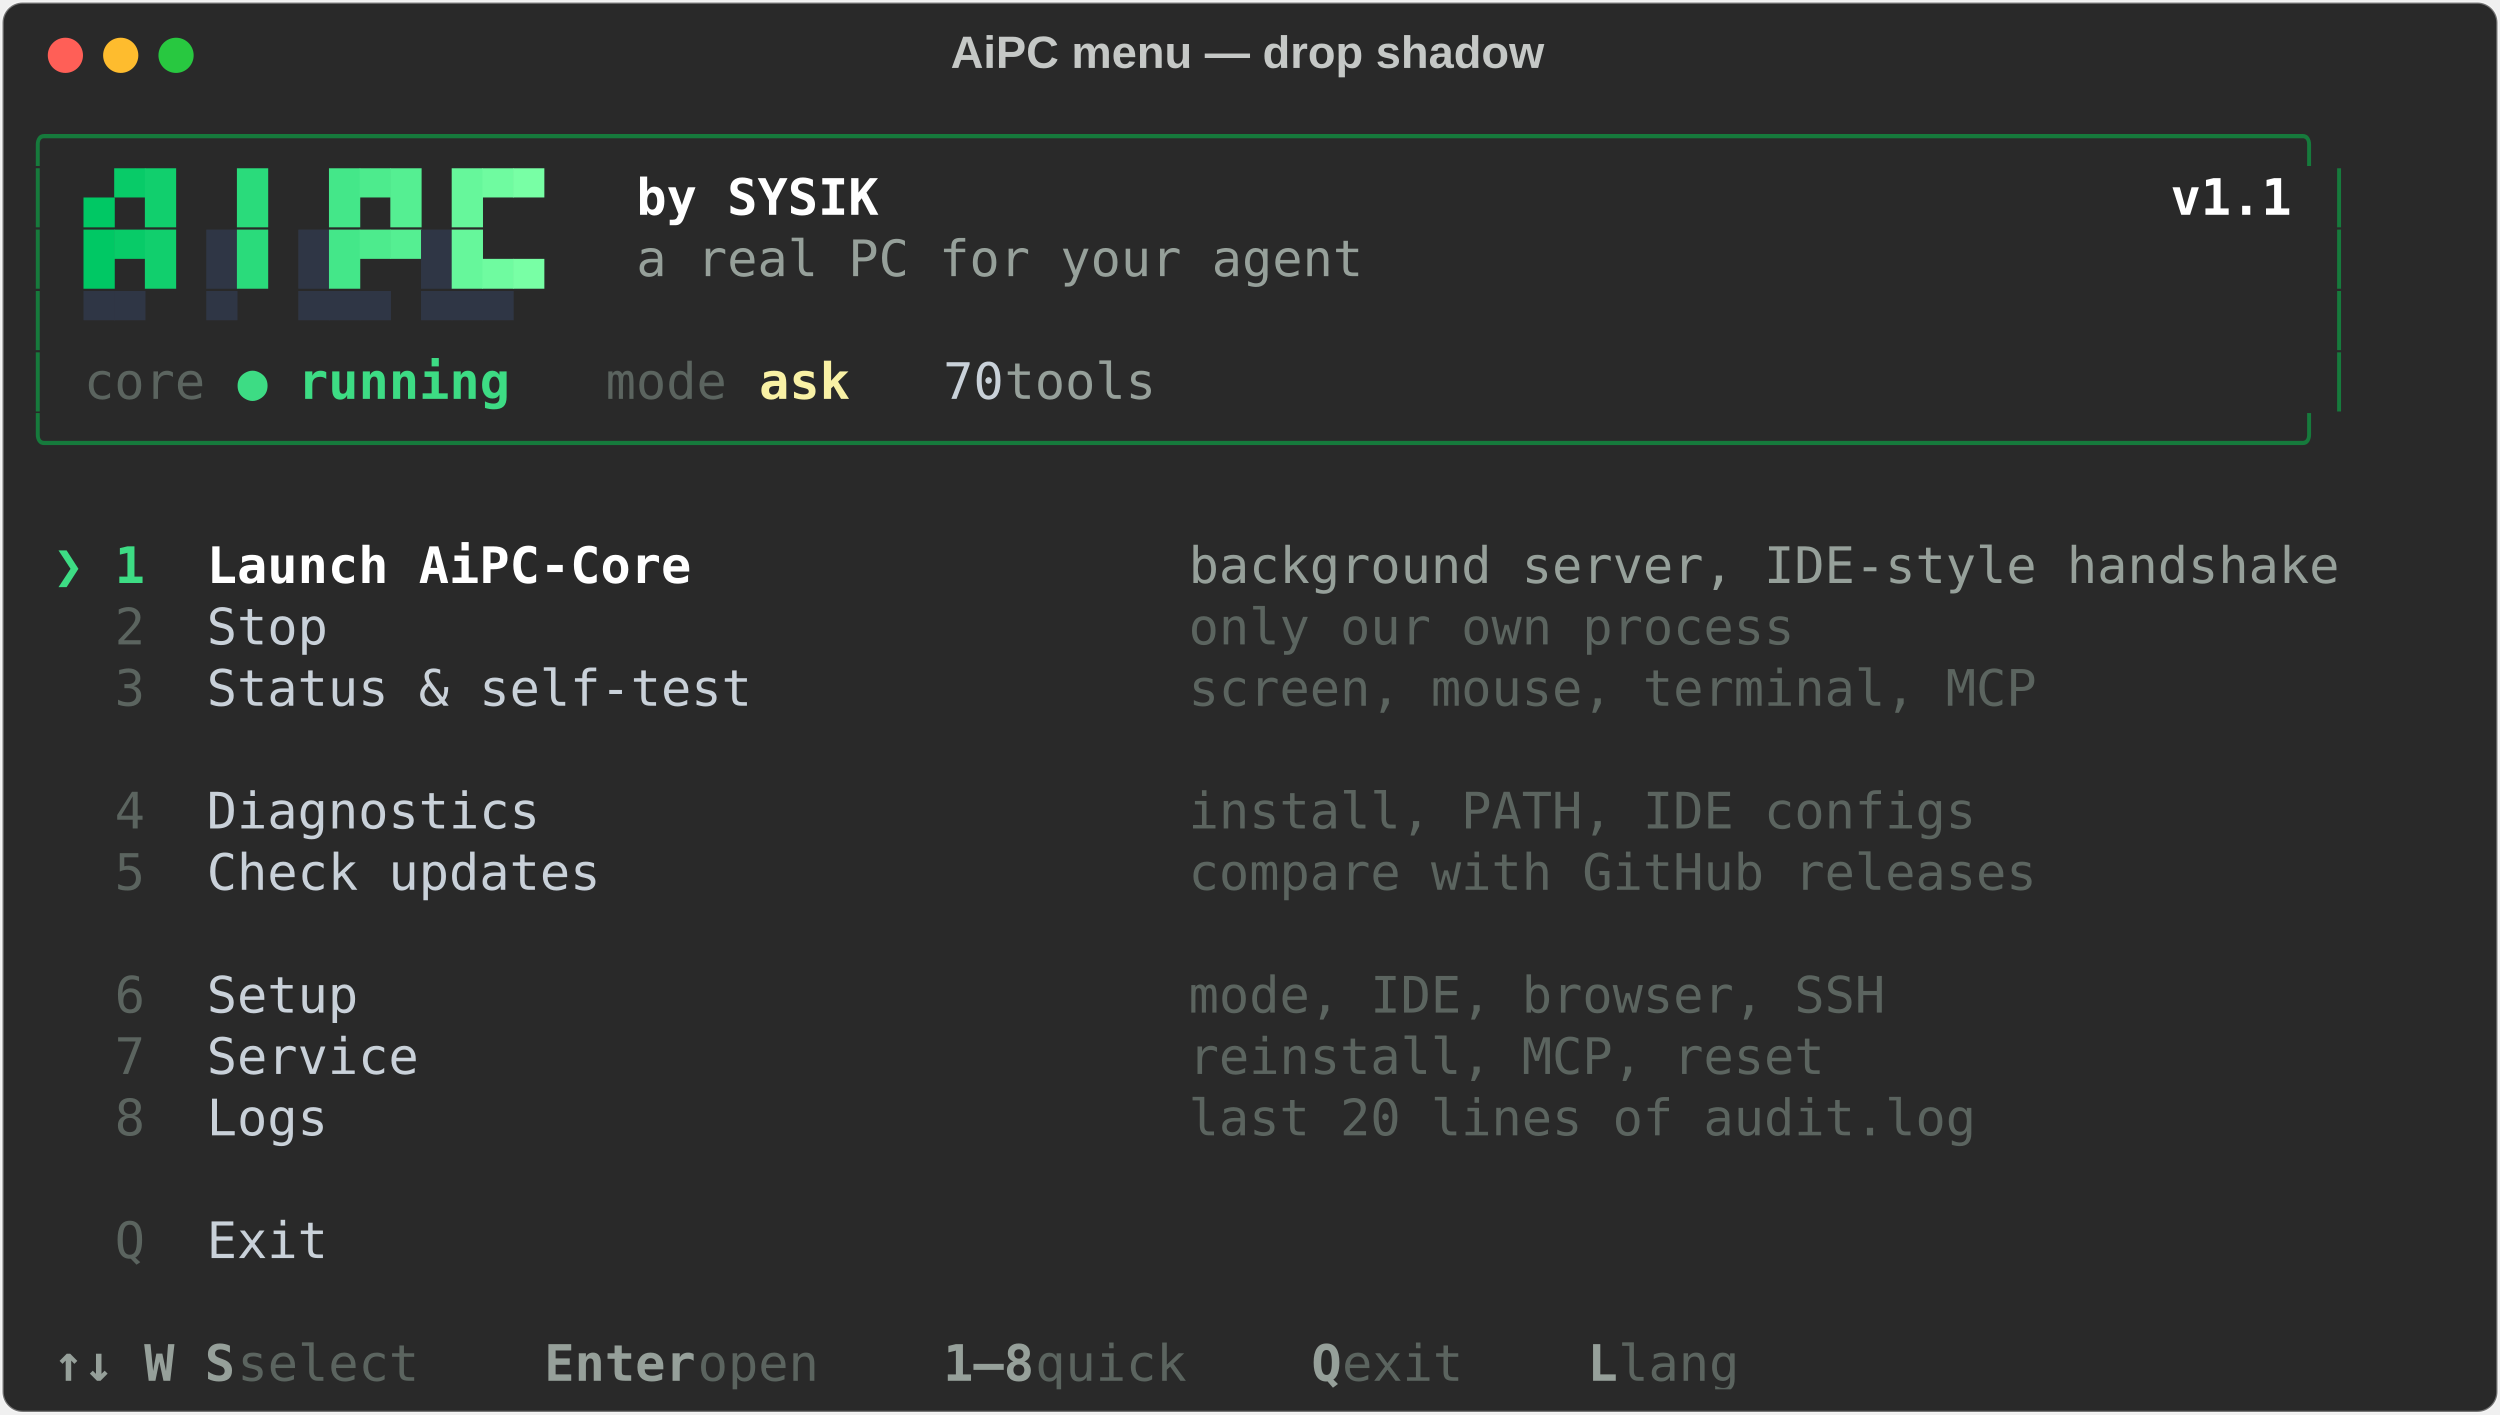
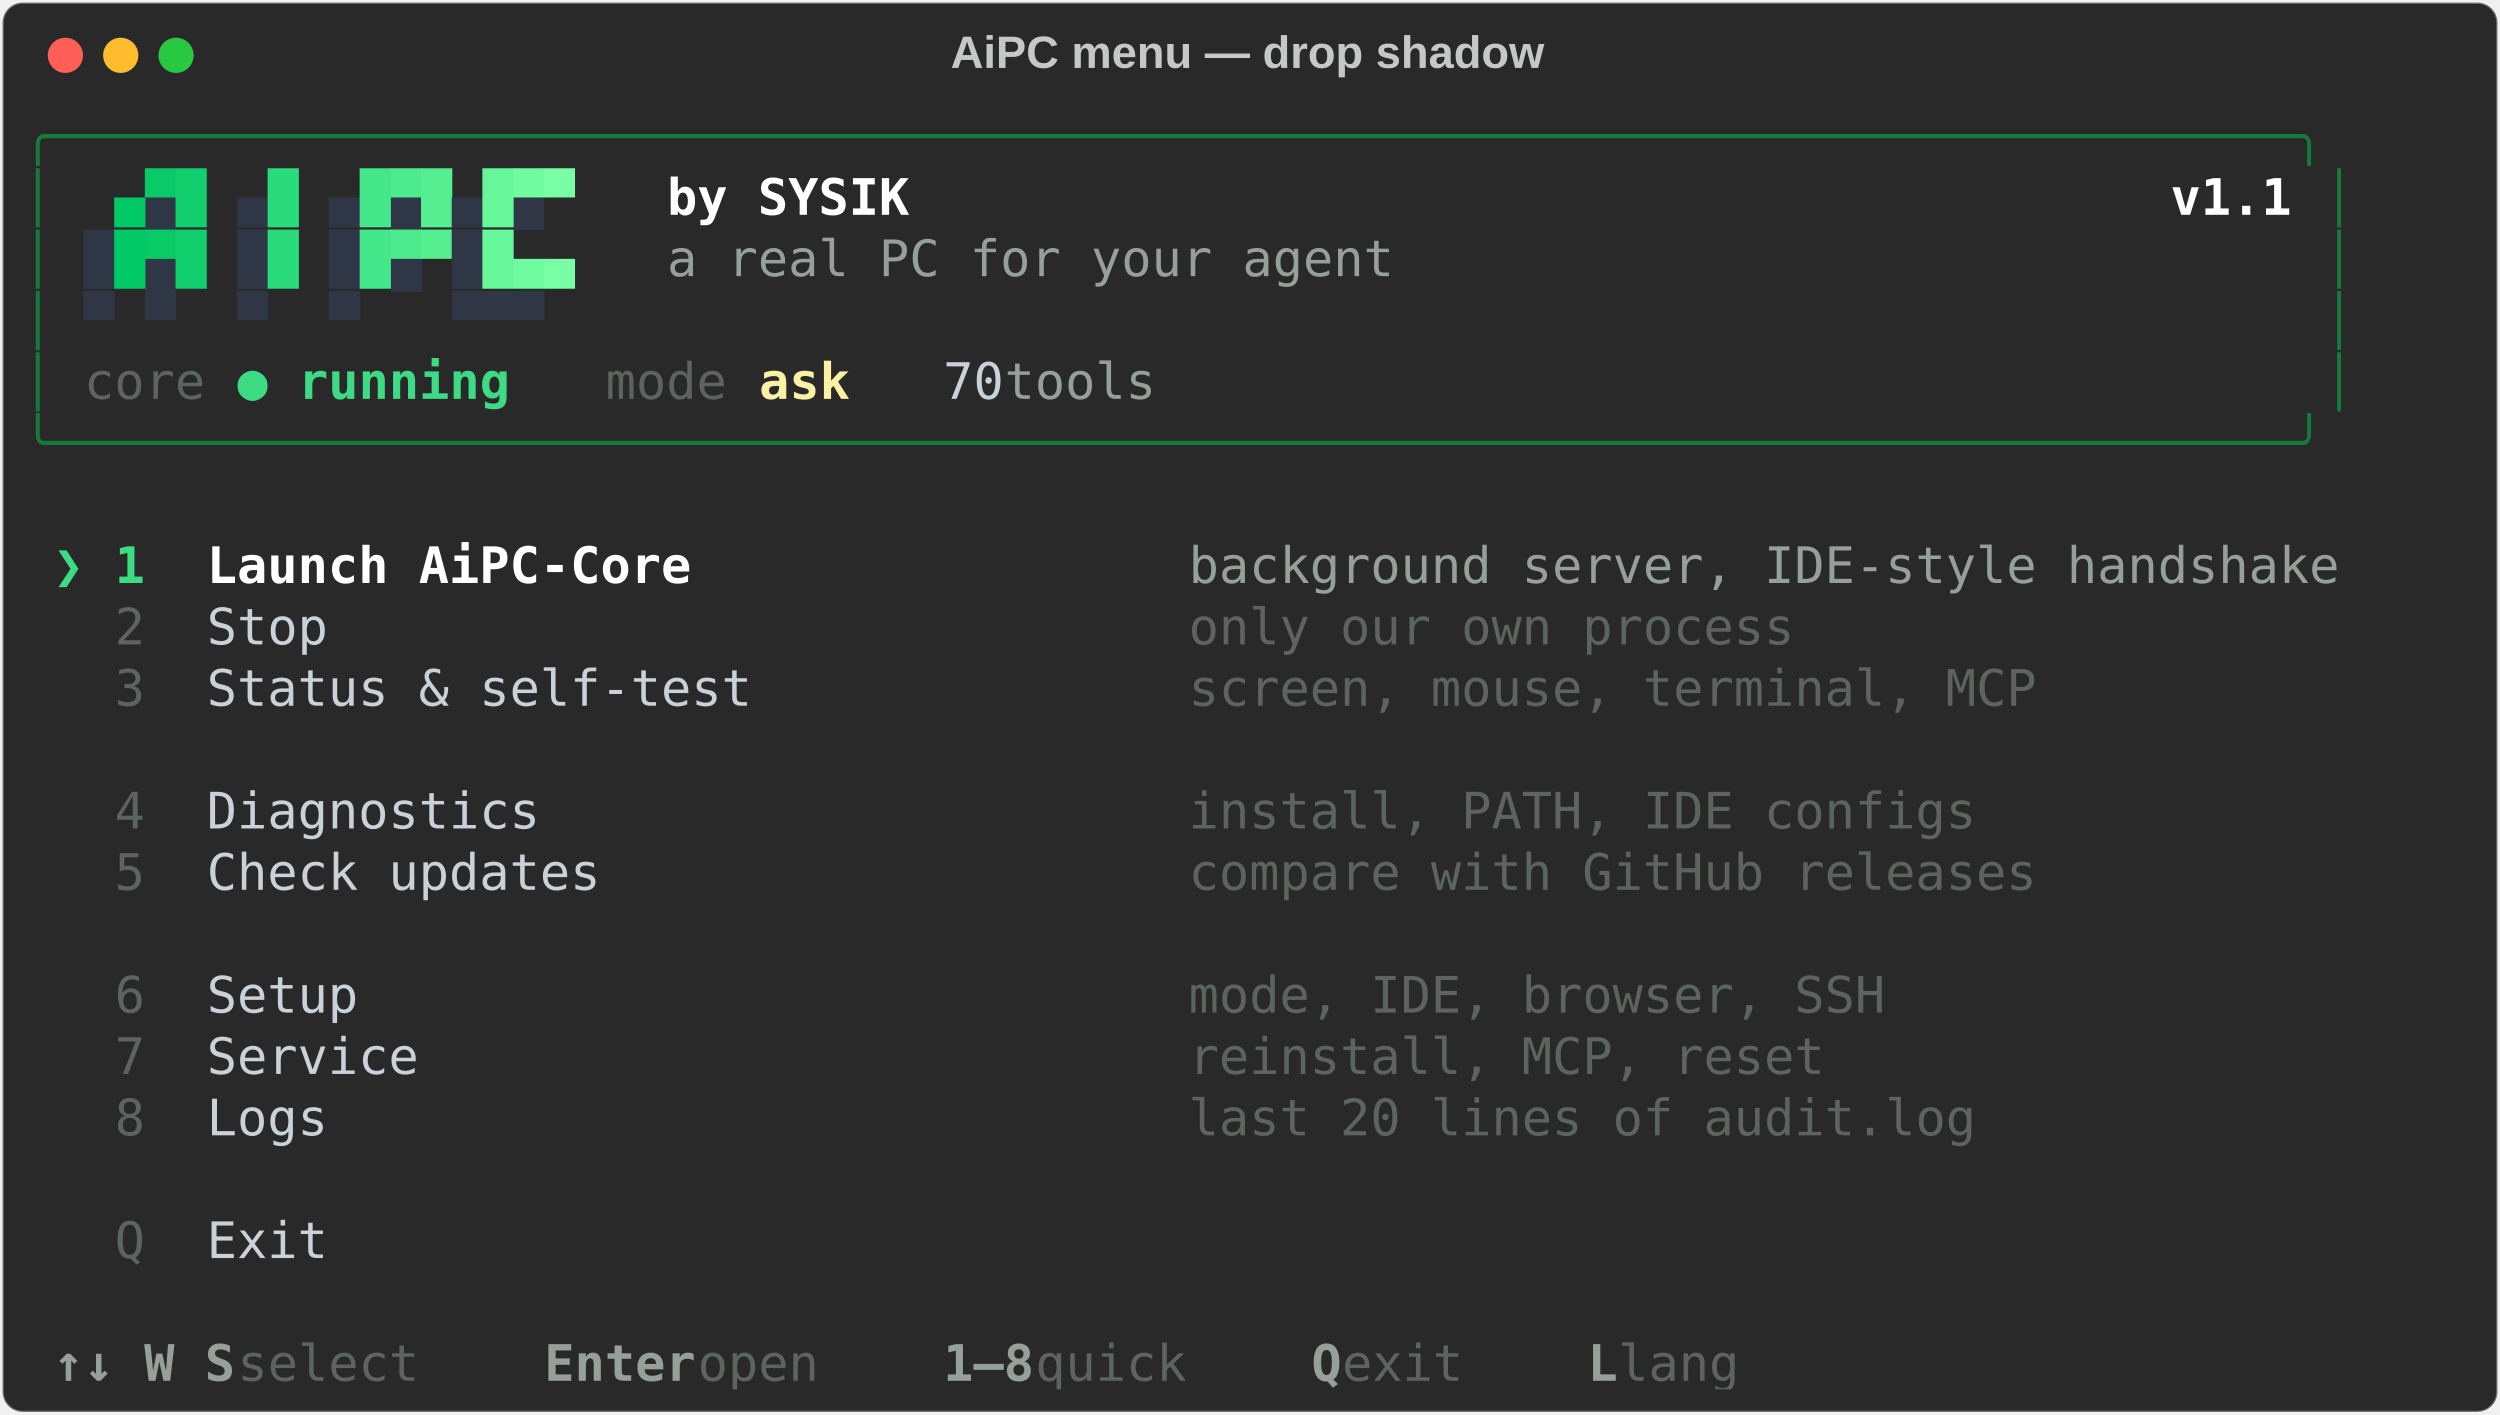
<svg xmlns="http://www.w3.org/2000/svg" class="rich-terminal" viewBox="0 0 994 562.4">
  <style>

    @font-face {
        font-family: "Fira Code";
        src: local("FiraCode-Regular"),
                url("https://cdnjs.cloudflare.com/ajax/libs/firacode/6.2.0/woff2/FiraCode-Regular.woff2") format("woff2"),
                url("https://cdnjs.cloudflare.com/ajax/libs/firacode/6.2.0/woff/FiraCode-Regular.woff") format("woff");
        font-style: normal;
        font-weight: 400;
    }
    @font-face {
        font-family: "Fira Code";
        src: local("FiraCode-Bold"),
                url("https://cdnjs.cloudflare.com/ajax/libs/firacode/6.2.0/woff2/FiraCode-Bold.woff2") format("woff2"),
                url("https://cdnjs.cloudflare.com/ajax/libs/firacode/6.2.0/woff/FiraCode-Bold.woff") format("woff");
        font-style: bold;
        font-weight: 700;
    }

-     .terminal-2446658693-matrix {
+     .terminal-1777287614-matrix {
        font-family: Fira Code, monospace;
        font-size: 20px;
        line-height: 24.4px;
        font-variant-east-asian: full-width;
    }

-     .terminal-2446658693-title {
+     .terminal-1777287614-title {
        font-size: 18px;
        font-weight: bold;
        font-family: arial;
    }

-     .terminal-2446658693-r1 { fill: #167a3c }
- .terminal-2446658693-r2 { fill: #c5c8c6 }
- .terminal-2446658693-r3 { fill: #00c864;font-weight: bold }
- .terminal-2446658693-r4 { fill: #08cb68;font-weight: bold }
- .terminal-2446658693-r5 { fill: #11cf6d;font-weight: bold }
- .terminal-2446658693-r6 { fill: #19d371;font-weight: bold }
- .terminal-2446658693-r7 { fill: #22d776;font-weight: bold }
- .terminal-2446658693-r8 { fill: #2adb7b;font-weight: bold }
- .terminal-2446658693-r9 { fill: #33df7f;font-weight: bold }
- .terminal-2446658693-r10 { fill: #3ce384;font-weight: bold }
- .terminal-2446658693-r11 { fill: #44e789;font-weight: bold }
- .terminal-2446658693-r12 { fill: #4deb8d;font-weight: bold }
- .terminal-2446658693-r13 { fill: #55ef92;font-weight: bold }
- .terminal-2446658693-r14 { fill: #5ef397;font-weight: bold }
- .terminal-2446658693-r15 { fill: #66f79b;font-weight: bold }
- .terminal-2446658693-r16 { fill: #6ffba0;font-weight: bold }
- .terminal-2446658693-r17 { fill: #78ffa5;font-weight: bold }
- .terminal-2446658693-r18 { fill: #ffffff;font-weight: bold }
- .terminal-2446658693-r19 { fill: #2f3645 }
- .terminal-2446658693-r20 { fill: #96a09a }
- .terminal-2446658693-r21 { fill: #5b645f }
- .terminal-2446658693-r22 { fill: #3ddc84;font-weight: bold }
- .terminal-2446658693-r23 { fill: #f9f1a5;font-weight: bold }
- .terminal-2446658693-r24 { fill: #c9d1d9 }
- .terminal-2446658693-r25 { fill: #96a09a;font-weight: bold }
+     .terminal-1777287614-r1 { fill: #167a3c }
+ .terminal-1777287614-r2 { fill: #c5c8c6 }
+ .terminal-1777287614-r3 { fill: #00c864;font-weight: bold }
+ .terminal-1777287614-r4 { fill: #08cb68;font-weight: bold }
+ .terminal-1777287614-r5 { fill: #11cf6d;font-weight: bold }
+ .terminal-1777287614-r6 { fill: #2f3645 }
+ .terminal-1777287614-r7 { fill: #2adb7b;font-weight: bold }
+ .terminal-1777287614-r8 { fill: #44e789;font-weight: bold }
+ .terminal-1777287614-r9 { fill: #4deb8d;font-weight: bold }
+ .terminal-1777287614-r10 { fill: #55ef92;font-weight: bold }
+ .terminal-1777287614-r11 { fill: #66f79b;font-weight: bold }
+ .terminal-1777287614-r12 { fill: #6ffba0;font-weight: bold }
+ .terminal-1777287614-r13 { fill: #78ffa5;font-weight: bold }
+ .terminal-1777287614-r14 { fill: #ffffff;font-weight: bold }
+ .terminal-1777287614-r15 { fill: #96a09a }
+ .terminal-1777287614-r16 { fill: #5b645f }
+ .terminal-1777287614-r17 { fill: #3ddc84;font-weight: bold }
+ .terminal-1777287614-r18 { fill: #f9f1a5;font-weight: bold }
+ .terminal-1777287614-r19 { fill: #c9d1d9 }
+ .terminal-1777287614-r20 { fill: #96a09a;font-weight: bold }
    </style>
  <defs>
-     <clipPath id="terminal-2446658693-clip-terminal">
+     <clipPath id="terminal-1777287614-clip-terminal">
      <rect x="0" y="0" width="975.0" height="511.4" />
    </clipPath>
-     <clipPath id="terminal-2446658693-line-0">
+     <clipPath id="terminal-1777287614-line-0">
      <rect x="0" y="1.5" width="976" height="24.65" />
    </clipPath>
-     <clipPath id="terminal-2446658693-line-1">
+     <clipPath id="terminal-1777287614-line-1">
      <rect x="0" y="25.9" width="976" height="24.65" />
    </clipPath>
-     <clipPath id="terminal-2446658693-line-2">
+     <clipPath id="terminal-1777287614-line-2">
      <rect x="0" y="50.3" width="976" height="24.65" />
    </clipPath>
-     <clipPath id="terminal-2446658693-line-3">
+     <clipPath id="terminal-1777287614-line-3">
      <rect x="0" y="74.7" width="976" height="24.65" />
    </clipPath>
-     <clipPath id="terminal-2446658693-line-4">
+     <clipPath id="terminal-1777287614-line-4">
      <rect x="0" y="99.1" width="976" height="24.65" />
    </clipPath>
-     <clipPath id="terminal-2446658693-line-5">
+     <clipPath id="terminal-1777287614-line-5">
      <rect x="0" y="123.5" width="976" height="24.65" />
    </clipPath>
-     <clipPath id="terminal-2446658693-line-6">
+     <clipPath id="terminal-1777287614-line-6">
      <rect x="0" y="147.9" width="976" height="24.65" />
    </clipPath>
-     <clipPath id="terminal-2446658693-line-7">
+     <clipPath id="terminal-1777287614-line-7">
      <rect x="0" y="172.3" width="976" height="24.65" />
    </clipPath>
-     <clipPath id="terminal-2446658693-line-8">
+     <clipPath id="terminal-1777287614-line-8">
      <rect x="0" y="196.7" width="976" height="24.65" />
    </clipPath>
-     <clipPath id="terminal-2446658693-line-9">
+     <clipPath id="terminal-1777287614-line-9">
      <rect x="0" y="221.1" width="976" height="24.65" />
    </clipPath>
-     <clipPath id="terminal-2446658693-line-10">
+     <clipPath id="terminal-1777287614-line-10">
      <rect x="0" y="245.5" width="976" height="24.65" />
    </clipPath>
-     <clipPath id="terminal-2446658693-line-11">
+     <clipPath id="terminal-1777287614-line-11">
      <rect x="0" y="269.9" width="976" height="24.65" />
    </clipPath>
-     <clipPath id="terminal-2446658693-line-12">
+     <clipPath id="terminal-1777287614-line-12">
      <rect x="0" y="294.3" width="976" height="24.65" />
    </clipPath>
-     <clipPath id="terminal-2446658693-line-13">
+     <clipPath id="terminal-1777287614-line-13">
      <rect x="0" y="318.7" width="976" height="24.65" />
    </clipPath>
-     <clipPath id="terminal-2446658693-line-14">
+     <clipPath id="terminal-1777287614-line-14">
      <rect x="0" y="343.1" width="976" height="24.65" />
    </clipPath>
-     <clipPath id="terminal-2446658693-line-15">
+     <clipPath id="terminal-1777287614-line-15">
      <rect x="0" y="367.5" width="976" height="24.65" />
    </clipPath>
-     <clipPath id="terminal-2446658693-line-16">
+     <clipPath id="terminal-1777287614-line-16">
      <rect x="0" y="391.9" width="976" height="24.65" />
    </clipPath>
-     <clipPath id="terminal-2446658693-line-17">
+     <clipPath id="terminal-1777287614-line-17">
      <rect x="0" y="416.3" width="976" height="24.65" />
    </clipPath>
-     <clipPath id="terminal-2446658693-line-18">
+     <clipPath id="terminal-1777287614-line-18">
      <rect x="0" y="440.7" width="976" height="24.65" />
    </clipPath>
-     <clipPath id="terminal-2446658693-line-19">
+     <clipPath id="terminal-1777287614-line-19">
      <rect x="0" y="465.1" width="976" height="24.65" />
    </clipPath>
  </defs>
  <rect fill="#292929" stroke="rgba(255,255,255,0.35)" stroke-width="1" x="1" y="1" width="992" height="560.4" rx="8" />
-   <text class="terminal-2446658693-title" fill="#c5c8c6" text-anchor="middle" x="496" y="27">AiPC menu — drop shadow</text>
+   <text class="terminal-1777287614-title" fill="#c5c8c6" text-anchor="middle" x="496" y="27">AiPC menu — drop shadow</text>
  <g transform="translate(26,22)">
    <circle cx="0" cy="0" r="7" fill="#ff5f57" />
    <circle cx="22" cy="0" r="7" fill="#febc2e" />
    <circle cx="44" cy="0" r="7" fill="#28c840" />
  </g>
-   <g transform="translate(9, 41)" clip-path="url(#terminal-2446658693-clip-terminal)">
-     <g class="terminal-2446658693-matrix">
-       <text class="terminal-2446658693-r1" x="0" y="20" textLength="927.2" clip-path="url(#terminal-2446658693-line-0)">╭──────────────────────────────────────────────────────────────────────────╮</text>
-       <text class="terminal-2446658693-r2" x="976" y="20" textLength="12.2" clip-path="url(#terminal-2446658693-line-0)">
- </text>
-       <text class="terminal-2446658693-r1" x="0" y="44.4" textLength="12.2" clip-path="url(#terminal-2446658693-line-1)">│</text>
-       <text class="terminal-2446658693-r3" x="24.4" y="44.4" textLength="12.2" clip-path="url(#terminal-2446658693-line-1)">▄</text>
-       <text class="terminal-2446658693-r4" x="36.6" y="44.4" textLength="12.2" clip-path="url(#terminal-2446658693-line-1)">▀</text>
-       <text class="terminal-2446658693-r5" x="48.8" y="44.4" textLength="12.2" clip-path="url(#terminal-2446658693-line-1)">█</text>
-       <text class="terminal-2446658693-r8" x="85.4" y="44.4" textLength="12.2" clip-path="url(#terminal-2446658693-line-1)">█</text>
-       <text class="terminal-2446658693-r11" x="122" y="44.4" textLength="12.2" clip-path="url(#terminal-2446658693-line-1)">█</text>
-       <text class="terminal-2446658693-r12" x="134.2" y="44.4" textLength="12.2" clip-path="url(#terminal-2446658693-line-1)">▀</text>
-       <text class="terminal-2446658693-r13" x="146.4" y="44.4" textLength="12.2" clip-path="url(#terminal-2446658693-line-1)">█</text>
-       <text class="terminal-2446658693-r15" x="170.8" y="44.4" textLength="12.2" clip-path="url(#terminal-2446658693-line-1)">█</text>
-       <text class="terminal-2446658693-r16" x="183" y="44.4" textLength="12.2" clip-path="url(#terminal-2446658693-line-1)">▀</text>
-       <text class="terminal-2446658693-r17" x="195.2" y="44.4" textLength="12.2" clip-path="url(#terminal-2446658693-line-1)">▀</text>
-       <text class="terminal-2446658693-r18" x="244" y="44.4" textLength="97.6" clip-path="url(#terminal-2446658693-line-1)">by SYSIK</text>
-       <text class="terminal-2446658693-r18" x="854" y="44.4" textLength="48.8" clip-path="url(#terminal-2446658693-line-1)">v1.1</text>
-       <text class="terminal-2446658693-r1" x="915" y="44.4" textLength="12.2" clip-path="url(#terminal-2446658693-line-1)">│</text>
-       <text class="terminal-2446658693-r2" x="976" y="44.4" textLength="12.2" clip-path="url(#terminal-2446658693-line-1)">
- </text>
-       <text class="terminal-2446658693-r1" x="0" y="68.8" textLength="12.2" clip-path="url(#terminal-2446658693-line-2)">│</text>
-       <text class="terminal-2446658693-r3" x="24.4" y="68.8" textLength="12.2" clip-path="url(#terminal-2446658693-line-2)">█</text>
-       <text class="terminal-2446658693-r4" x="36.6" y="68.8" textLength="12.2" clip-path="url(#terminal-2446658693-line-2)">▀</text>
-       <text class="terminal-2446658693-r5" x="48.8" y="68.8" textLength="12.2" clip-path="url(#terminal-2446658693-line-2)">█</text>
-       <text class="terminal-2446658693-r19" x="73.2" y="68.8" textLength="12.2" clip-path="url(#terminal-2446658693-line-2)">█</text>
-       <text class="terminal-2446658693-r8" x="85.4" y="68.8" textLength="12.2" clip-path="url(#terminal-2446658693-line-2)">█</text>
-       <text class="terminal-2446658693-r19" x="109.8" y="68.8" textLength="12.2" clip-path="url(#terminal-2446658693-line-2)">█</text>
-       <text class="terminal-2446658693-r11" x="122" y="68.8" textLength="12.2" clip-path="url(#terminal-2446658693-line-2)">█</text>
-       <text class="terminal-2446658693-r12" x="134.2" y="68.8" textLength="12.2" clip-path="url(#terminal-2446658693-line-2)">▀</text>
-       <text class="terminal-2446658693-r13" x="146.4" y="68.8" textLength="12.2" clip-path="url(#terminal-2446658693-line-2)">▀</text>
-       <text class="terminal-2446658693-r19" x="158.6" y="68.8" textLength="12.2" clip-path="url(#terminal-2446658693-line-2)">█</text>
-       <text class="terminal-2446658693-r15" x="170.8" y="68.8" textLength="12.2" clip-path="url(#terminal-2446658693-line-2)">█</text>
-       <text class="terminal-2446658693-r16" x="183" y="68.8" textLength="12.2" clip-path="url(#terminal-2446658693-line-2)">▄</text>
-       <text class="terminal-2446658693-r17" x="195.2" y="68.8" textLength="12.2" clip-path="url(#terminal-2446658693-line-2)">▄</text>
-       <text class="terminal-2446658693-r20" x="244" y="68.8" textLength="292.8" clip-path="url(#terminal-2446658693-line-2)">a real PC for your agent</text>
-       <text class="terminal-2446658693-r1" x="915" y="68.8" textLength="12.2" clip-path="url(#terminal-2446658693-line-2)">│</text>
-       <text class="terminal-2446658693-r2" x="976" y="68.8" textLength="12.2" clip-path="url(#terminal-2446658693-line-2)">
- </text>
-       <text class="terminal-2446658693-r1" x="0" y="93.2" textLength="12.2" clip-path="url(#terminal-2446658693-line-3)">│</text>
-       <text class="terminal-2446658693-r19" x="24.4" y="93.2" textLength="12.2" clip-path="url(#terminal-2446658693-line-3)">▀</text>
-       <text class="terminal-2446658693-r19" x="36.6" y="93.2" textLength="12.2" clip-path="url(#terminal-2446658693-line-3)">▀</text>
-       <text class="terminal-2446658693-r19" x="73.2" y="93.2" textLength="12.2" clip-path="url(#terminal-2446658693-line-3)">▀</text>
-       <text class="terminal-2446658693-r19" x="109.8" y="93.2" textLength="12.2" clip-path="url(#terminal-2446658693-line-3)">▀</text>
-       <text class="terminal-2446658693-r19" x="122" y="93.2" textLength="12.2" clip-path="url(#terminal-2446658693-line-3)">▀</text>
-       <text class="terminal-2446658693-r19" x="134.2" y="93.2" textLength="12.2" clip-path="url(#terminal-2446658693-line-3)">▀</text>
-       <text class="terminal-2446658693-r19" x="158.6" y="93.2" textLength="12.2" clip-path="url(#terminal-2446658693-line-3)">▀</text>
-       <text class="terminal-2446658693-r19" x="170.8" y="93.2" textLength="12.2" clip-path="url(#terminal-2446658693-line-3)">▀</text>
-       <text class="terminal-2446658693-r19" x="183" y="93.2" textLength="12.2" clip-path="url(#terminal-2446658693-line-3)">▀</text>
-       <text class="terminal-2446658693-r1" x="915" y="93.2" textLength="12.2" clip-path="url(#terminal-2446658693-line-3)">│</text>
-       <text class="terminal-2446658693-r2" x="976" y="93.2" textLength="12.2" clip-path="url(#terminal-2446658693-line-3)">
- </text>
-       <text class="terminal-2446658693-r1" x="0" y="117.6" textLength="12.2" clip-path="url(#terminal-2446658693-line-4)">│</text>
-       <text class="terminal-2446658693-r21" x="24.4" y="117.6" textLength="61" clip-path="url(#terminal-2446658693-line-4)">core </text>
-       <text class="terminal-2446658693-r22" x="85.4" y="117.6" textLength="109.8" clip-path="url(#terminal-2446658693-line-4)">● running</text>
-       <text class="terminal-2446658693-r21" x="231.8" y="117.6" textLength="48.8" clip-path="url(#terminal-2446658693-line-4)">mode</text>
-       <text class="terminal-2446658693-r23" x="292.8" y="117.6" textLength="36.6" clip-path="url(#terminal-2446658693-line-4)">ask</text>
-       <text class="terminal-2446658693-r24" x="366" y="117.6" textLength="24.4" clip-path="url(#terminal-2446658693-line-4)">70</text>
-       <text class="terminal-2446658693-r20" x="390.4" y="117.6" textLength="73.2" clip-path="url(#terminal-2446658693-line-4)"> tools</text>
-       <text class="terminal-2446658693-r1" x="915" y="117.6" textLength="12.2" clip-path="url(#terminal-2446658693-line-4)">│</text>
-       <text class="terminal-2446658693-r2" x="976" y="117.6" textLength="12.2" clip-path="url(#terminal-2446658693-line-4)">
- </text>
-       <text class="terminal-2446658693-r1" x="0" y="142" textLength="927.2" clip-path="url(#terminal-2446658693-line-5)">╰──────────────────────────────────────────────────────────────────────────╯</text>
-       <text class="terminal-2446658693-r2" x="976" y="142" textLength="12.2" clip-path="url(#terminal-2446658693-line-5)">
- </text>
-       <text class="terminal-2446658693-r2" x="976" y="166.4" textLength="12.2" clip-path="url(#terminal-2446658693-line-6)">
- </text>
-       <text class="terminal-2446658693-r22" x="12.2" y="190.8" textLength="12.2" clip-path="url(#terminal-2446658693-line-7)">❯</text>
-       <text class="terminal-2446658693-r22" x="36.6" y="190.8" textLength="12.2" clip-path="url(#terminal-2446658693-line-7)">1</text>
-       <text class="terminal-2446658693-r18" x="73.2" y="190.8" textLength="390.4" clip-path="url(#terminal-2446658693-line-7)">Launch AiPC-Core                </text>
-       <text class="terminal-2446658693-r20" x="463.6" y="190.8" textLength="463.6" clip-path="url(#terminal-2446658693-line-7)">background server, IDE-style handshake</text>
-       <text class="terminal-2446658693-r2" x="976" y="190.8" textLength="12.2" clip-path="url(#terminal-2446658693-line-7)">
- </text>
-       <text class="terminal-2446658693-r21" x="36.6" y="215.2" textLength="12.2" clip-path="url(#terminal-2446658693-line-8)">2</text>
-       <text class="terminal-2446658693-r24" x="73.2" y="215.2" textLength="390.4" clip-path="url(#terminal-2446658693-line-8)">Stop                            </text>
-       <text class="terminal-2446658693-r21" x="463.6" y="215.2" textLength="244" clip-path="url(#terminal-2446658693-line-8)">only our own process</text>
-       <text class="terminal-2446658693-r2" x="976" y="215.2" textLength="12.2" clip-path="url(#terminal-2446658693-line-8)">
- </text>
-       <text class="terminal-2446658693-r21" x="36.6" y="239.6" textLength="12.2" clip-path="url(#terminal-2446658693-line-9)">3</text>
-       <text class="terminal-2446658693-r24" x="73.2" y="239.6" textLength="390.4" clip-path="url(#terminal-2446658693-line-9)">Status &amp; self-test              </text>
-       <text class="terminal-2446658693-r21" x="463.6" y="239.6" textLength="341.6" clip-path="url(#terminal-2446658693-line-9)">screen, mouse, terminal, MCP</text>
-       <text class="terminal-2446658693-r2" x="976" y="239.6" textLength="12.2" clip-path="url(#terminal-2446658693-line-9)">
- </text>
-       <text class="terminal-2446658693-r2" x="976" y="264" textLength="12.2" clip-path="url(#terminal-2446658693-line-10)">
- </text>
-       <text class="terminal-2446658693-r21" x="36.6" y="288.4" textLength="12.2" clip-path="url(#terminal-2446658693-line-11)">4</text>
-       <text class="terminal-2446658693-r24" x="73.2" y="288.4" textLength="390.4" clip-path="url(#terminal-2446658693-line-11)">Diagnostics                     </text>
-       <text class="terminal-2446658693-r21" x="463.6" y="288.4" textLength="317.2" clip-path="url(#terminal-2446658693-line-11)">install, PATH, IDE configs</text>
-       <text class="terminal-2446658693-r2" x="976" y="288.4" textLength="12.2" clip-path="url(#terminal-2446658693-line-11)">
- </text>
-       <text class="terminal-2446658693-r21" x="36.6" y="312.8" textLength="12.2" clip-path="url(#terminal-2446658693-line-12)">5</text>
-       <text class="terminal-2446658693-r24" x="73.2" y="312.8" textLength="390.4" clip-path="url(#terminal-2446658693-line-12)">Check updates                   </text>
-       <text class="terminal-2446658693-r21" x="463.6" y="312.8" textLength="341.6" clip-path="url(#terminal-2446658693-line-12)">compare with GitHub releases</text>
-       <text class="terminal-2446658693-r2" x="976" y="312.8" textLength="12.2" clip-path="url(#terminal-2446658693-line-12)">
- </text>
-       <text class="terminal-2446658693-r2" x="976" y="337.2" textLength="12.2" clip-path="url(#terminal-2446658693-line-13)">
- </text>
-       <text class="terminal-2446658693-r21" x="36.6" y="361.6" textLength="12.2" clip-path="url(#terminal-2446658693-line-14)">6</text>
-       <text class="terminal-2446658693-r24" x="73.2" y="361.6" textLength="390.4" clip-path="url(#terminal-2446658693-line-14)">Setup                           </text>
-       <text class="terminal-2446658693-r21" x="463.6" y="361.6" textLength="280.6" clip-path="url(#terminal-2446658693-line-14)">mode, IDE, browser, SSH</text>
-       <text class="terminal-2446658693-r2" x="976" y="361.6" textLength="12.2" clip-path="url(#terminal-2446658693-line-14)">
- </text>
-       <text class="terminal-2446658693-r21" x="36.6" y="386" textLength="12.2" clip-path="url(#terminal-2446658693-line-15)">7</text>
-       <text class="terminal-2446658693-r24" x="73.2" y="386" textLength="390.4" clip-path="url(#terminal-2446658693-line-15)">Service                         </text>
-       <text class="terminal-2446658693-r21" x="463.6" y="386" textLength="256.2" clip-path="url(#terminal-2446658693-line-15)">reinstall, MCP, reset</text>
-       <text class="terminal-2446658693-r2" x="976" y="386" textLength="12.2" clip-path="url(#terminal-2446658693-line-15)">
- </text>
-       <text class="terminal-2446658693-r21" x="36.6" y="410.4" textLength="12.2" clip-path="url(#terminal-2446658693-line-16)">8</text>
-       <text class="terminal-2446658693-r24" x="73.2" y="410.4" textLength="390.4" clip-path="url(#terminal-2446658693-line-16)">Logs                            </text>
-       <text class="terminal-2446658693-r21" x="463.6" y="410.4" textLength="317.2" clip-path="url(#terminal-2446658693-line-16)">last 20 lines of audit.log</text>
-       <text class="terminal-2446658693-r2" x="976" y="410.4" textLength="12.2" clip-path="url(#terminal-2446658693-line-16)">
- </text>
-       <text class="terminal-2446658693-r2" x="976" y="434.8" textLength="12.2" clip-path="url(#terminal-2446658693-line-17)">
- </text>
-       <text class="terminal-2446658693-r21" x="36.6" y="459.2" textLength="12.2" clip-path="url(#terminal-2446658693-line-18)">Q</text>
-       <text class="terminal-2446658693-r24" x="73.2" y="459.2" textLength="48.8" clip-path="url(#terminal-2446658693-line-18)">Exit</text>
-       <text class="terminal-2446658693-r2" x="976" y="459.2" textLength="12.2" clip-path="url(#terminal-2446658693-line-18)">
- </text>
-       <text class="terminal-2446658693-r2" x="976" y="483.6" textLength="12.2" clip-path="url(#terminal-2446658693-line-19)">
- </text>
-       <text class="terminal-2446658693-r25" x="12.2" y="508" textLength="73.2" clip-path="url(#terminal-2446658693-line-20)">↑↓ W S</text>
-       <text class="terminal-2446658693-r21" x="85.4" y="508" textLength="85.4" clip-path="url(#terminal-2446658693-line-20)"> select</text>
-       <text class="terminal-2446658693-r25" x="207.4" y="508" textLength="61" clip-path="url(#terminal-2446658693-line-20)">Enter</text>
-       <text class="terminal-2446658693-r21" x="268.4" y="508" textLength="61" clip-path="url(#terminal-2446658693-line-20)"> open</text>
-       <text class="terminal-2446658693-r25" x="366" y="508" textLength="36.6" clip-path="url(#terminal-2446658693-line-20)">1–8</text>
-       <text class="terminal-2446658693-r21" x="402.6" y="508" textLength="73.2" clip-path="url(#terminal-2446658693-line-20)"> quick</text>
-       <text class="terminal-2446658693-r25" x="512.4" y="508" textLength="12.2" clip-path="url(#terminal-2446658693-line-20)">Q</text>
-       <text class="terminal-2446658693-r21" x="524.6" y="508" textLength="61" clip-path="url(#terminal-2446658693-line-20)"> exit</text>
-       <text class="terminal-2446658693-r25" x="622.2" y="508" textLength="12.2" clip-path="url(#terminal-2446658693-line-20)">L</text>
-       <text class="terminal-2446658693-r21" x="634.4" y="508" textLength="61" clip-path="url(#terminal-2446658693-line-20)"> lang</text>
-       <text class="terminal-2446658693-r2" x="976" y="508" textLength="12.2" clip-path="url(#terminal-2446658693-line-20)">
+   <g transform="translate(9, 41)" clip-path="url(#terminal-1777287614-clip-terminal)">
+     <rect fill="#2f3645" x="48.8" y="25.9" width="12.2" height="24.65" shape-rendering="crispEdges" />
+     <rect fill="#2f3645" x="146.4" y="25.9" width="12.2" height="24.65" shape-rendering="crispEdges" />
+     <rect fill="#2f3645" x="195.2" y="25.9" width="12.2" height="24.65" shape-rendering="crispEdges" />
+     <rect fill="#2f3645" x="48.8" y="50.3" width="12.2" height="24.65" shape-rendering="crispEdges" />
+     <rect fill="#2f3645" x="146.4" y="50.3" width="12.2" height="24.65" shape-rendering="crispEdges" />
+     <g class="terminal-1777287614-matrix">
+       <text class="terminal-1777287614-r1" x="0" y="20" textLength="927.2" clip-path="url(#terminal-1777287614-line-0)">╭──────────────────────────────────────────────────────────────────────────╮</text>
+       <text class="terminal-1777287614-r2" x="976" y="20" textLength="12.2" clip-path="url(#terminal-1777287614-line-0)">
+ </text>
+       <text class="terminal-1777287614-r1" x="0" y="44.4" textLength="12.2" clip-path="url(#terminal-1777287614-line-1)">│</text>
+       <text class="terminal-1777287614-r3" x="36.6" y="44.4" textLength="12.2" clip-path="url(#terminal-1777287614-line-1)">▄</text>
+       <text class="terminal-1777287614-r4" x="48.8" y="44.4" textLength="12.2" clip-path="url(#terminal-1777287614-line-1)">▀</text>
+       <text class="terminal-1777287614-r5" x="61" y="44.4" textLength="12.2" clip-path="url(#terminal-1777287614-line-1)">█</text>
+       <text class="terminal-1777287614-r6" x="85.4" y="44.4" textLength="12.2" clip-path="url(#terminal-1777287614-line-1)">▄</text>
+       <text class="terminal-1777287614-r7" x="97.6" y="44.4" textLength="12.2" clip-path="url(#terminal-1777287614-line-1)">█</text>
+       <text class="terminal-1777287614-r6" x="122" y="44.4" textLength="12.2" clip-path="url(#terminal-1777287614-line-1)">▄</text>
+       <text class="terminal-1777287614-r8" x="134.2" y="44.4" textLength="12.2" clip-path="url(#terminal-1777287614-line-1)">█</text>
+       <text class="terminal-1777287614-r9" x="146.4" y="44.4" textLength="12.2" clip-path="url(#terminal-1777287614-line-1)">▀</text>
+       <text class="terminal-1777287614-r10" x="158.6" y="44.4" textLength="12.2" clip-path="url(#terminal-1777287614-line-1)">█</text>
+       <text class="terminal-1777287614-r6" x="170.8" y="44.4" textLength="12.2" clip-path="url(#terminal-1777287614-line-1)">▄</text>
+       <text class="terminal-1777287614-r11" x="183" y="44.4" textLength="12.2" clip-path="url(#terminal-1777287614-line-1)">█</text>
+       <text class="terminal-1777287614-r12" x="195.2" y="44.4" textLength="12.2" clip-path="url(#terminal-1777287614-line-1)">▀</text>
+       <text class="terminal-1777287614-r13" x="207.4" y="44.4" textLength="12.2" clip-path="url(#terminal-1777287614-line-1)">▀</text>
+       <text class="terminal-1777287614-r14" x="256.2" y="44.4" textLength="97.6" clip-path="url(#terminal-1777287614-line-1)">by SYSIK</text>
+       <text class="terminal-1777287614-r14" x="854" y="44.4" textLength="48.8" clip-path="url(#terminal-1777287614-line-1)">v1.1</text>
+       <text class="terminal-1777287614-r1" x="915" y="44.4" textLength="12.2" clip-path="url(#terminal-1777287614-line-1)">│</text>
+       <text class="terminal-1777287614-r2" x="976" y="44.4" textLength="12.2" clip-path="url(#terminal-1777287614-line-1)">
+ </text>
+       <text class="terminal-1777287614-r1" x="0" y="68.8" textLength="12.2" clip-path="url(#terminal-1777287614-line-2)">│</text>
+       <text class="terminal-1777287614-r6" x="24.4" y="68.8" textLength="12.2" clip-path="url(#terminal-1777287614-line-2)">█</text>
+       <text class="terminal-1777287614-r3" x="36.6" y="68.8" textLength="12.2" clip-path="url(#terminal-1777287614-line-2)">█</text>
+       <text class="terminal-1777287614-r4" x="48.8" y="68.8" textLength="12.2" clip-path="url(#terminal-1777287614-line-2)">▀</text>
+       <text class="terminal-1777287614-r5" x="61" y="68.8" textLength="12.2" clip-path="url(#terminal-1777287614-line-2)">█</text>
+       <text class="terminal-1777287614-r6" x="85.4" y="68.8" textLength="12.2" clip-path="url(#terminal-1777287614-line-2)">█</text>
+       <text class="terminal-1777287614-r7" x="97.6" y="68.8" textLength="12.2" clip-path="url(#terminal-1777287614-line-2)">█</text>
+       <text class="terminal-1777287614-r6" x="122" y="68.8" textLength="12.2" clip-path="url(#terminal-1777287614-line-2)">█</text>
+       <text class="terminal-1777287614-r8" x="134.2" y="68.8" textLength="12.2" clip-path="url(#terminal-1777287614-line-2)">█</text>
+       <text class="terminal-1777287614-r9" x="146.4" y="68.8" textLength="12.2" clip-path="url(#terminal-1777287614-line-2)">▀</text>
+       <text class="terminal-1777287614-r10" x="158.6" y="68.8" textLength="12.2" clip-path="url(#terminal-1777287614-line-2)">▀</text>
+       <text class="terminal-1777287614-r6" x="170.8" y="68.8" textLength="12.2" clip-path="url(#terminal-1777287614-line-2)">█</text>
+       <text class="terminal-1777287614-r11" x="183" y="68.8" textLength="12.2" clip-path="url(#terminal-1777287614-line-2)">█</text>
+       <text class="terminal-1777287614-r12" x="195.2" y="68.8" textLength="12.2" clip-path="url(#terminal-1777287614-line-2)">▄</text>
+       <text class="terminal-1777287614-r13" x="207.4" y="68.8" textLength="12.2" clip-path="url(#terminal-1777287614-line-2)">▄</text>
+       <text class="terminal-1777287614-r15" x="256.2" y="68.8" textLength="292.8" clip-path="url(#terminal-1777287614-line-2)">a real PC for your agent</text>
+       <text class="terminal-1777287614-r1" x="915" y="68.8" textLength="12.2" clip-path="url(#terminal-1777287614-line-2)">│</text>
+       <text class="terminal-1777287614-r2" x="976" y="68.8" textLength="12.2" clip-path="url(#terminal-1777287614-line-2)">
+ </text>
+       <text class="terminal-1777287614-r1" x="0" y="93.2" textLength="12.2" clip-path="url(#terminal-1777287614-line-3)">│</text>
+       <text class="terminal-1777287614-r6" x="24.4" y="93.2" textLength="12.2" clip-path="url(#terminal-1777287614-line-3)">▀</text>
+       <text class="terminal-1777287614-r6" x="48.8" y="93.2" textLength="12.2" clip-path="url(#terminal-1777287614-line-3)">▀</text>
+       <text class="terminal-1777287614-r6" x="85.4" y="93.2" textLength="12.2" clip-path="url(#terminal-1777287614-line-3)">▀</text>
+       <text class="terminal-1777287614-r6" x="122" y="93.2" textLength="12.2" clip-path="url(#terminal-1777287614-line-3)">▀</text>
+       <text class="terminal-1777287614-r6" x="170.8" y="93.2" textLength="12.2" clip-path="url(#terminal-1777287614-line-3)">▀</text>
+       <text class="terminal-1777287614-r6" x="183" y="93.2" textLength="12.2" clip-path="url(#terminal-1777287614-line-3)">▀</text>
+       <text class="terminal-1777287614-r6" x="195.2" y="93.2" textLength="12.2" clip-path="url(#terminal-1777287614-line-3)">▀</text>
+       <text class="terminal-1777287614-r1" x="915" y="93.2" textLength="12.2" clip-path="url(#terminal-1777287614-line-3)">│</text>
+       <text class="terminal-1777287614-r2" x="976" y="93.2" textLength="12.2" clip-path="url(#terminal-1777287614-line-3)">
+ </text>
+       <text class="terminal-1777287614-r1" x="0" y="117.6" textLength="12.2" clip-path="url(#terminal-1777287614-line-4)">│</text>
+       <text class="terminal-1777287614-r16" x="24.4" y="117.6" textLength="61" clip-path="url(#terminal-1777287614-line-4)">core </text>
+       <text class="terminal-1777287614-r17" x="85.4" y="117.6" textLength="109.8" clip-path="url(#terminal-1777287614-line-4)">● running</text>
+       <text class="terminal-1777287614-r16" x="231.8" y="117.6" textLength="48.8" clip-path="url(#terminal-1777287614-line-4)">mode</text>
+       <text class="terminal-1777287614-r18" x="292.8" y="117.6" textLength="36.6" clip-path="url(#terminal-1777287614-line-4)">ask</text>
+       <text class="terminal-1777287614-r19" x="366" y="117.6" textLength="24.4" clip-path="url(#terminal-1777287614-line-4)">70</text>
+       <text class="terminal-1777287614-r15" x="390.4" y="117.6" textLength="73.2" clip-path="url(#terminal-1777287614-line-4)"> tools</text>
+       <text class="terminal-1777287614-r1" x="915" y="117.6" textLength="12.2" clip-path="url(#terminal-1777287614-line-4)">│</text>
+       <text class="terminal-1777287614-r2" x="976" y="117.6" textLength="12.2" clip-path="url(#terminal-1777287614-line-4)">
+ </text>
+       <text class="terminal-1777287614-r1" x="0" y="142" textLength="927.2" clip-path="url(#terminal-1777287614-line-5)">╰──────────────────────────────────────────────────────────────────────────╯</text>
+       <text class="terminal-1777287614-r2" x="976" y="142" textLength="12.2" clip-path="url(#terminal-1777287614-line-5)">
+ </text>
+       <text class="terminal-1777287614-r2" x="976" y="166.4" textLength="12.2" clip-path="url(#terminal-1777287614-line-6)">
+ </text>
+       <text class="terminal-1777287614-r17" x="12.2" y="190.8" textLength="12.2" clip-path="url(#terminal-1777287614-line-7)">❯</text>
+       <text class="terminal-1777287614-r17" x="36.6" y="190.8" textLength="12.2" clip-path="url(#terminal-1777287614-line-7)">1</text>
+       <text class="terminal-1777287614-r14" x="73.2" y="190.8" textLength="390.4" clip-path="url(#terminal-1777287614-line-7)">Launch AiPC-Core                </text>
+       <text class="terminal-1777287614-r15" x="463.6" y="190.8" textLength="463.6" clip-path="url(#terminal-1777287614-line-7)">background server, IDE-style handshake</text>
+       <text class="terminal-1777287614-r2" x="976" y="190.8" textLength="12.2" clip-path="url(#terminal-1777287614-line-7)">
+ </text>
+       <text class="terminal-1777287614-r16" x="36.6" y="215.2" textLength="12.2" clip-path="url(#terminal-1777287614-line-8)">2</text>
+       <text class="terminal-1777287614-r19" x="73.2" y="215.2" textLength="390.4" clip-path="url(#terminal-1777287614-line-8)">Stop                            </text>
+       <text class="terminal-1777287614-r16" x="463.6" y="215.2" textLength="244" clip-path="url(#terminal-1777287614-line-8)">only our own process</text>
+       <text class="terminal-1777287614-r2" x="976" y="215.2" textLength="12.2" clip-path="url(#terminal-1777287614-line-8)">
+ </text>
+       <text class="terminal-1777287614-r16" x="36.6" y="239.6" textLength="12.2" clip-path="url(#terminal-1777287614-line-9)">3</text>
+       <text class="terminal-1777287614-r19" x="73.2" y="239.6" textLength="390.4" clip-path="url(#terminal-1777287614-line-9)">Status &amp; self-test              </text>
+       <text class="terminal-1777287614-r16" x="463.6" y="239.6" textLength="341.6" clip-path="url(#terminal-1777287614-line-9)">screen, mouse, terminal, MCP</text>
+       <text class="terminal-1777287614-r2" x="976" y="239.6" textLength="12.2" clip-path="url(#terminal-1777287614-line-9)">
+ </text>
+       <text class="terminal-1777287614-r2" x="976" y="264" textLength="12.2" clip-path="url(#terminal-1777287614-line-10)">
+ </text>
+       <text class="terminal-1777287614-r16" x="36.6" y="288.4" textLength="12.2" clip-path="url(#terminal-1777287614-line-11)">4</text>
+       <text class="terminal-1777287614-r19" x="73.2" y="288.4" textLength="390.4" clip-path="url(#terminal-1777287614-line-11)">Diagnostics                     </text>
+       <text class="terminal-1777287614-r16" x="463.6" y="288.4" textLength="317.2" clip-path="url(#terminal-1777287614-line-11)">install, PATH, IDE configs</text>
+       <text class="terminal-1777287614-r2" x="976" y="288.4" textLength="12.2" clip-path="url(#terminal-1777287614-line-11)">
+ </text>
+       <text class="terminal-1777287614-r16" x="36.6" y="312.8" textLength="12.2" clip-path="url(#terminal-1777287614-line-12)">5</text>
+       <text class="terminal-1777287614-r19" x="73.2" y="312.8" textLength="390.4" clip-path="url(#terminal-1777287614-line-12)">Check updates                   </text>
+       <text class="terminal-1777287614-r16" x="463.6" y="312.8" textLength="341.6" clip-path="url(#terminal-1777287614-line-12)">compare with GitHub releases</text>
+       <text class="terminal-1777287614-r2" x="976" y="312.8" textLength="12.2" clip-path="url(#terminal-1777287614-line-12)">
+ </text>
+       <text class="terminal-1777287614-r2" x="976" y="337.2" textLength="12.2" clip-path="url(#terminal-1777287614-line-13)">
+ </text>
+       <text class="terminal-1777287614-r16" x="36.6" y="361.6" textLength="12.2" clip-path="url(#terminal-1777287614-line-14)">6</text>
+       <text class="terminal-1777287614-r19" x="73.2" y="361.6" textLength="390.4" clip-path="url(#terminal-1777287614-line-14)">Setup                           </text>
+       <text class="terminal-1777287614-r16" x="463.6" y="361.6" textLength="280.6" clip-path="url(#terminal-1777287614-line-14)">mode, IDE, browser, SSH</text>
+       <text class="terminal-1777287614-r2" x="976" y="361.6" textLength="12.2" clip-path="url(#terminal-1777287614-line-14)">
+ </text>
+       <text class="terminal-1777287614-r16" x="36.6" y="386" textLength="12.2" clip-path="url(#terminal-1777287614-line-15)">7</text>
+       <text class="terminal-1777287614-r19" x="73.2" y="386" textLength="390.4" clip-path="url(#terminal-1777287614-line-15)">Service                         </text>
+       <text class="terminal-1777287614-r16" x="463.6" y="386" textLength="256.2" clip-path="url(#terminal-1777287614-line-15)">reinstall, MCP, reset</text>
+       <text class="terminal-1777287614-r2" x="976" y="386" textLength="12.2" clip-path="url(#terminal-1777287614-line-15)">
+ </text>
+       <text class="terminal-1777287614-r16" x="36.6" y="410.4" textLength="12.2" clip-path="url(#terminal-1777287614-line-16)">8</text>
+       <text class="terminal-1777287614-r19" x="73.2" y="410.4" textLength="390.4" clip-path="url(#terminal-1777287614-line-16)">Logs                            </text>
+       <text class="terminal-1777287614-r16" x="463.6" y="410.4" textLength="317.2" clip-path="url(#terminal-1777287614-line-16)">last 20 lines of audit.log</text>
+       <text class="terminal-1777287614-r2" x="976" y="410.4" textLength="12.2" clip-path="url(#terminal-1777287614-line-16)">
+ </text>
+       <text class="terminal-1777287614-r2" x="976" y="434.8" textLength="12.2" clip-path="url(#terminal-1777287614-line-17)">
+ </text>
+       <text class="terminal-1777287614-r16" x="36.6" y="459.2" textLength="12.2" clip-path="url(#terminal-1777287614-line-18)">Q</text>
+       <text class="terminal-1777287614-r19" x="73.2" y="459.2" textLength="48.8" clip-path="url(#terminal-1777287614-line-18)">Exit</text>
+       <text class="terminal-1777287614-r2" x="976" y="459.2" textLength="12.2" clip-path="url(#terminal-1777287614-line-18)">
+ </text>
+       <text class="terminal-1777287614-r2" x="976" y="483.6" textLength="12.2" clip-path="url(#terminal-1777287614-line-19)">
+ </text>
+       <text class="terminal-1777287614-r20" x="12.2" y="508" textLength="73.2" clip-path="url(#terminal-1777287614-line-20)">↑↓ W S</text>
+       <text class="terminal-1777287614-r16" x="85.4" y="508" textLength="85.4" clip-path="url(#terminal-1777287614-line-20)"> select</text>
+       <text class="terminal-1777287614-r20" x="207.4" y="508" textLength="61" clip-path="url(#terminal-1777287614-line-20)">Enter</text>
+       <text class="terminal-1777287614-r16" x="268.4" y="508" textLength="61" clip-path="url(#terminal-1777287614-line-20)"> open</text>
+       <text class="terminal-1777287614-r20" x="366" y="508" textLength="36.6" clip-path="url(#terminal-1777287614-line-20)">1–8</text>
+       <text class="terminal-1777287614-r16" x="402.6" y="508" textLength="73.2" clip-path="url(#terminal-1777287614-line-20)"> quick</text>
+       <text class="terminal-1777287614-r20" x="512.4" y="508" textLength="12.2" clip-path="url(#terminal-1777287614-line-20)">Q</text>
+       <text class="terminal-1777287614-r16" x="524.6" y="508" textLength="61" clip-path="url(#terminal-1777287614-line-20)"> exit</text>
+       <text class="terminal-1777287614-r20" x="622.2" y="508" textLength="12.2" clip-path="url(#terminal-1777287614-line-20)">L</text>
+       <text class="terminal-1777287614-r16" x="634.4" y="508" textLength="61" clip-path="url(#terminal-1777287614-line-20)"> lang</text>
+       <text class="terminal-1777287614-r2" x="976" y="508" textLength="12.2" clip-path="url(#terminal-1777287614-line-20)">
</text>
    </g>
  </g>
</svg>
